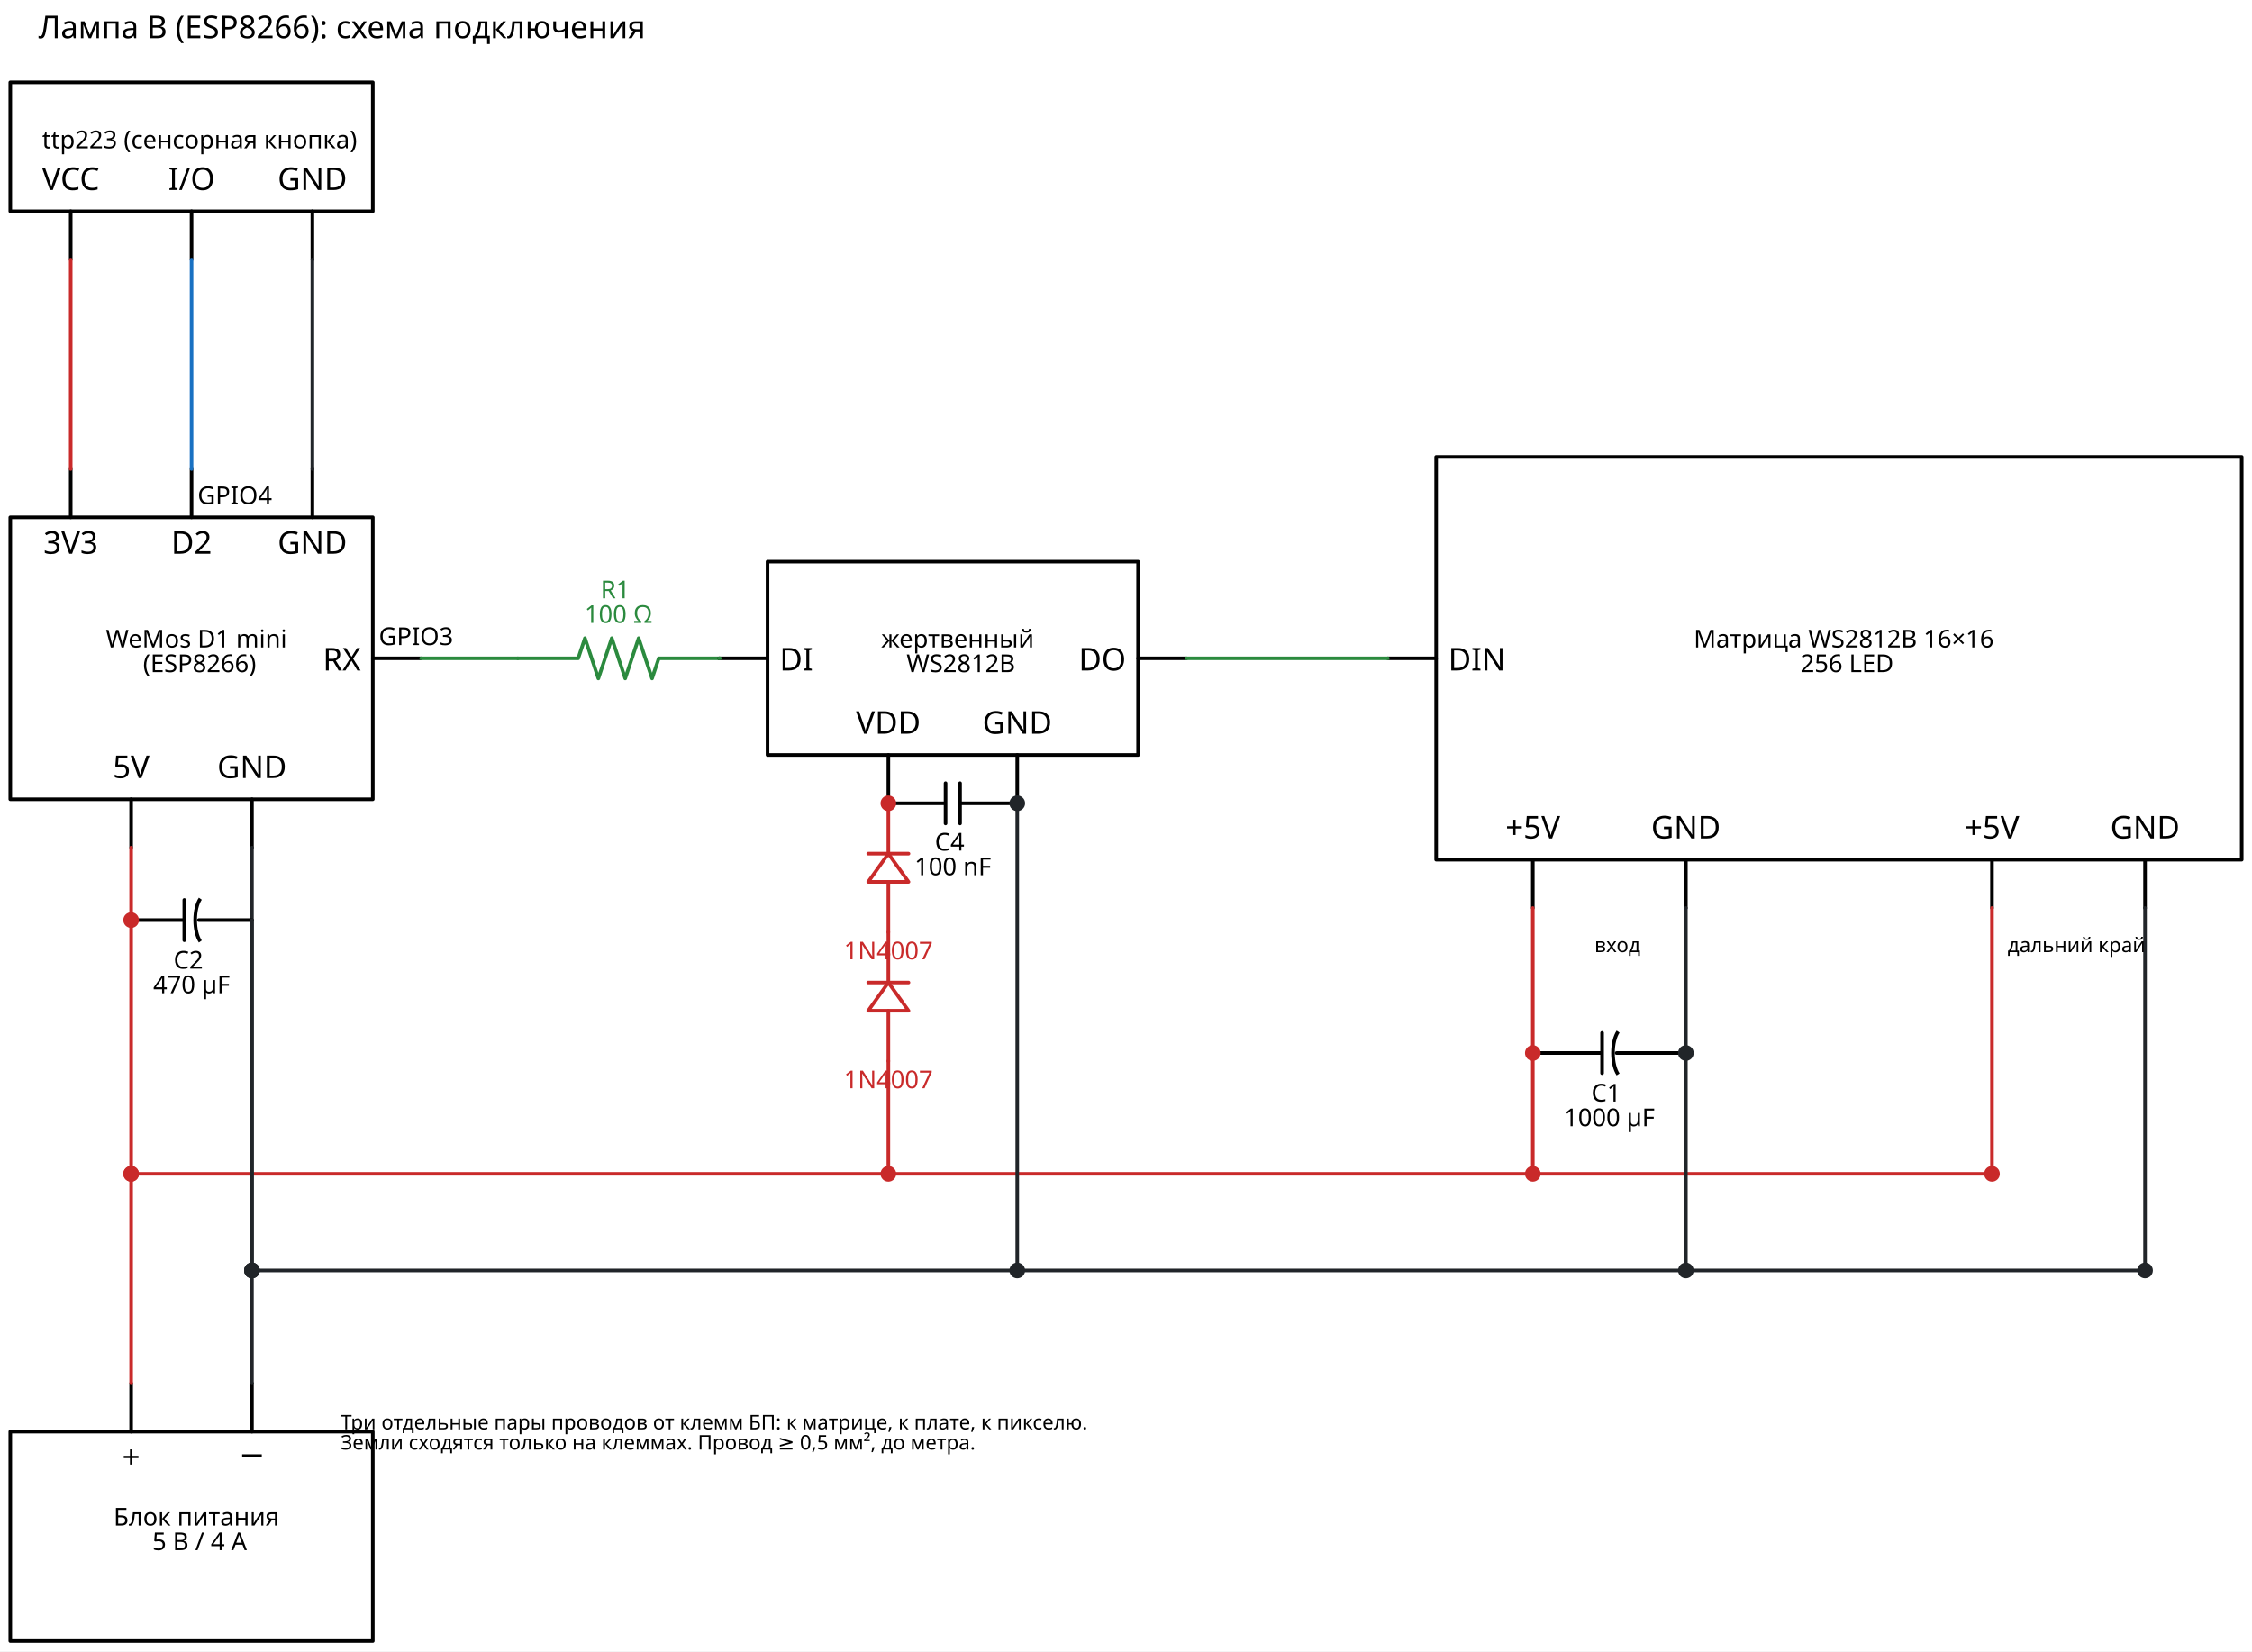
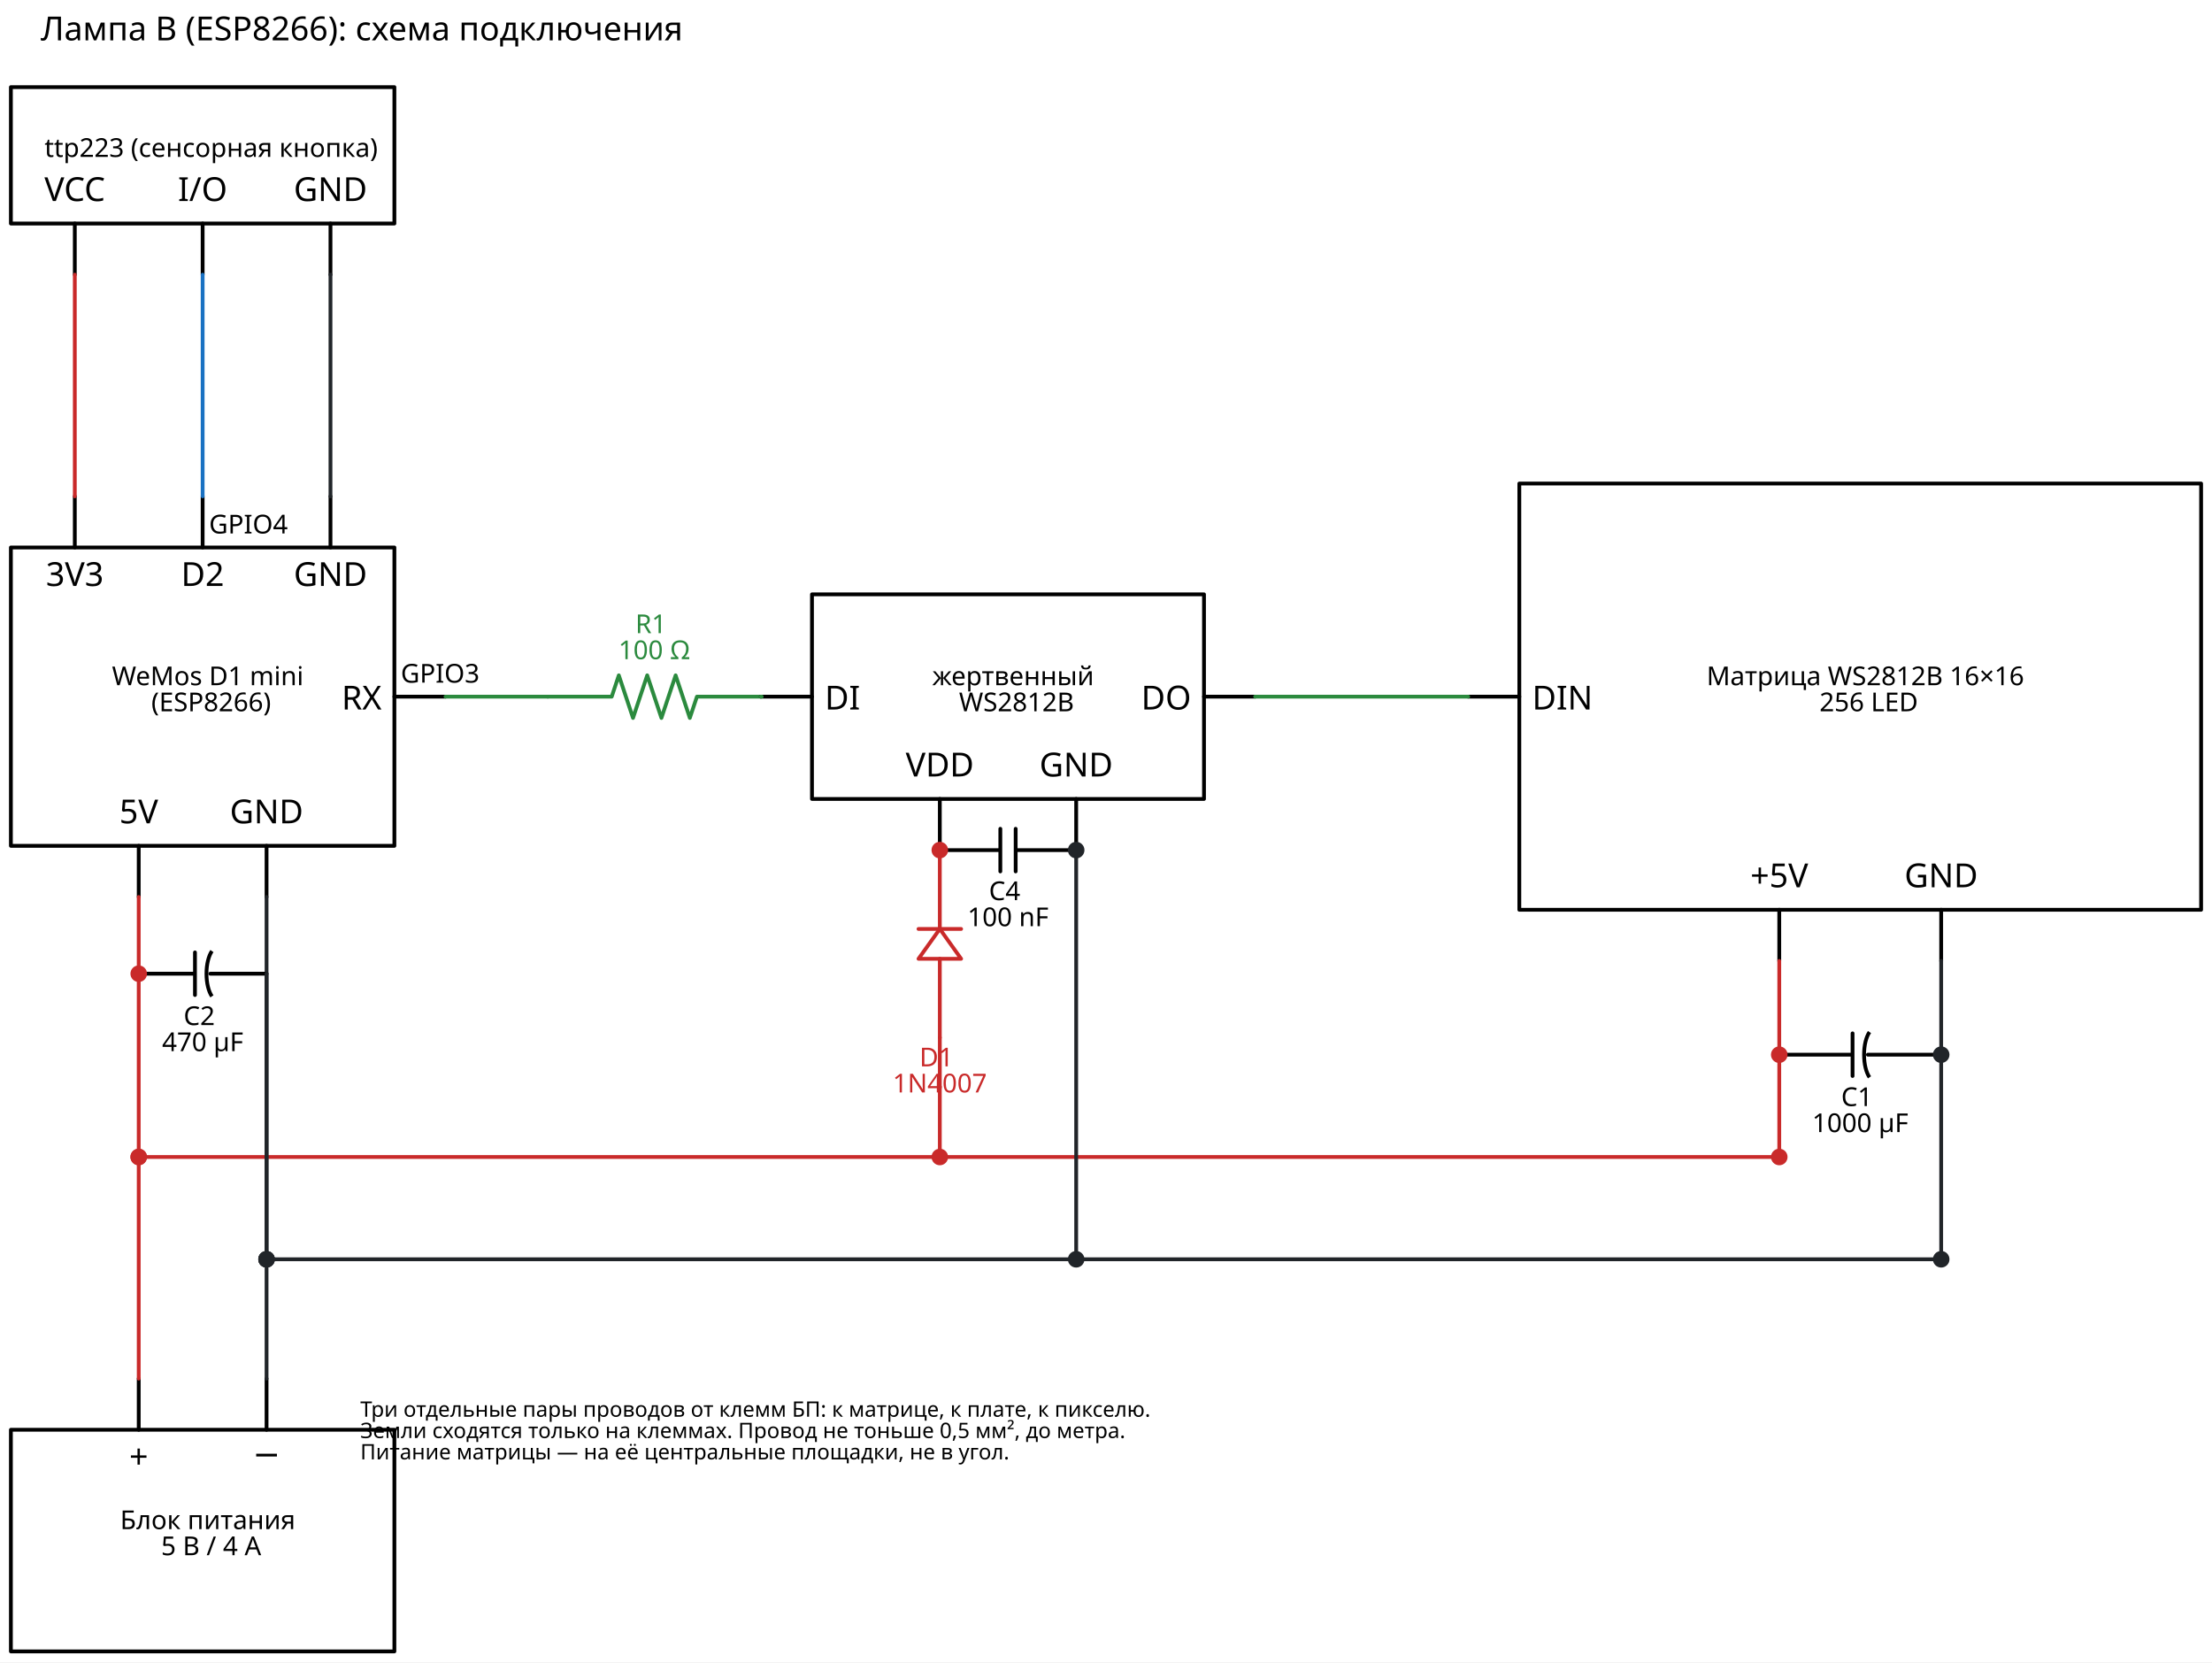
- <svg xmlns="http://www.w3.org/2000/svg" xml:lang="en" height="738.0pt" width="1006.4pt" viewBox="-4.6 -357.2 1006.4 738.0" style="background-color:white;">
-   <rect x="-4.6" y="-357.2" width="1006.4" height="738.0" fill="white" />
-   <polygon points="383.4,36.9 392.4,24.3 401.4,36.9 " style="stroke:#c92a2a;fill:none;stroke-width:1.6;stroke-dasharray:-;stroke-linecap:round;stroke-linejoin:round;" />
-   <polygon points="383.4,94.5 392.4,81.9 401.4,94.5 " style="stroke:#c92a2a;fill:none;stroke-width:1.6;stroke-dasharray:-;stroke-linecap:round;stroke-linejoin:round;" />
-   <path d="M 718.52 122.96 a 4.86 11.25 0 0 1 0 -19.12" style="stroke:black;fill:none;stroke-width:1.6;stroke-dasharray:-;" />
+ <svg xmlns="http://www.w3.org/2000/svg" xml:lang="en" height="702.0pt" width="934.4pt" viewBox="-4.6 -357.2 934.4 702.0" style="background-color:white;">
+   <rect x="-4.6" y="-357.2" width="934.4" height="702.0" fill="white" />
+   <polygon points="383.4,47.7 392.4,35.1 401.4,47.7 " style="stroke:#c92a2a;fill:none;stroke-width:1.6;stroke-dasharray:-;stroke-linecap:round;stroke-linejoin:round;" />
+   <path d="M 785.12 97.76 a 4.86 11.25 0 0 1 0 -19.12" style="stroke:black;fill:none;stroke-width:1.6;stroke-dasharray:-;" />
  <path d="M 84.92 63.56 a 4.86 11.25 0 0 1 0 -19.12" style="stroke:black;fill:none;stroke-width:1.6;stroke-dasharray:-;" />
  <path d="M 0.0,-0.0 L 162,-0 L 162,-126 L 0,-126 L 0,-0" style="stroke:black;fill:none;stroke-width:1.6;stroke-dasharray:-;stroke-linecap:round;stroke-linejoin:round;" />
  <path d="M 162.0,-63.0 L 183.6,-63" style="stroke:black;fill:none;stroke-width:1.6;stroke-dasharray:-;stroke-linecap:round;stroke-linejoin:round;" />
  <path d="M 27.0,-126.0 L 27,-147.6" style="stroke:black;fill:none;stroke-width:1.6;stroke-dasharray:-;stroke-linecap:round;stroke-linejoin:round;" />
  <path d="M 81.0,-126.0 L 81,-147.6" style="stroke:black;fill:none;stroke-width:1.6;stroke-dasharray:-;stroke-linecap:round;stroke-linejoin:round;" />
  <path d="M 135.0,-126.0 L 135,-147.6" style="stroke:black;fill:none;stroke-width:1.6;stroke-dasharray:-;stroke-linecap:round;stroke-linejoin:round;" />
  <path d="M 54.0,-0.0 L 54,21.6" style="stroke:black;fill:none;stroke-width:1.6;stroke-dasharray:-;stroke-linecap:round;stroke-linejoin:round;" />
  <path d="M 108.0,-0.0 L 108,21.6" style="stroke:black;fill:none;stroke-width:1.6;stroke-dasharray:-;stroke-linecap:round;stroke-linejoin:round;" />
  <path d="M 0.0,-262.8 L 162,-262.8 L 162,-320.4 L 0,-320.4 L 0,-262.8" style="stroke:black;fill:none;stroke-width:1.6;stroke-dasharray:-;stroke-linecap:round;stroke-linejoin:round;" />
  <path d="M 27.0,-262.8 L 27,-241.2" style="stroke:black;fill:none;stroke-width:1.6;stroke-dasharray:-;stroke-linecap:round;stroke-linejoin:round;" />
  <path d="M 81.0,-262.8 L 81,-241.2" style="stroke:black;fill:none;stroke-width:1.6;stroke-dasharray:-;stroke-linecap:round;stroke-linejoin:round;" />
  <path d="M 135.0,-262.8 L 135,-241.2" style="stroke:black;fill:none;stroke-width:1.6;stroke-dasharray:-;stroke-linecap:round;stroke-linejoin:round;" />
  <path d="M 27.0,-241.2 L 27,-194.4 L 27,-147.6" style="stroke:#c92a2a;fill:none;stroke-width:1.6;stroke-dasharray:-;stroke-linecap:round;stroke-linejoin:round;" />
  <path d="M 81.0,-241.2 L 81,-194.4 L 81,-147.6" style="stroke:#1971c2;fill:none;stroke-width:1.6;stroke-dasharray:-;stroke-linecap:round;stroke-linejoin:round;" />
  <path d="M 135.0,-241.2 L 135,-194.4 L 135,-147.6" style="stroke:#212529;fill:none;stroke-width:1.6;stroke-dasharray:-;stroke-linecap:round;stroke-linejoin:round;" />
  <path d="M 183.6,-63.0 L 205.2,-63 L 226.8,-63" style="stroke:#2b8a3e;fill:none;stroke-width:1.6;stroke-dasharray:-;stroke-linecap:round;stroke-linejoin:round;" />
  <path d="M 226.8,-63.0 L 253.8,-63 L 256.8,-72 L 262.8,-54 L 268.8,-72 L 274.8,-54 L 280.8,-72 L 286.8,-54 L 289.8,-63 L 316.8,-63" style="stroke:#2b8a3e;fill:none;stroke-width:1.6;stroke-dasharray:-;stroke-linecap:round;stroke-linejoin:round;" />
  <path d="M 338.4,-19.8 L 504,-19.8 L 504,-106.2 L 338.4,-106.2 L 338.4,-19.8" style="stroke:black;fill:none;stroke-width:1.6;stroke-dasharray:-;stroke-linecap:round;stroke-linejoin:round;" />
  <path d="M 338.4,-63.0 L 316.8,-63" style="stroke:black;fill:none;stroke-width:1.6;stroke-dasharray:-;stroke-linecap:round;stroke-linejoin:round;" />
  <path d="M 504.0,-63.0 L 525.6,-63" style="stroke:black;fill:none;stroke-width:1.6;stroke-dasharray:-;stroke-linecap:round;stroke-linejoin:round;" />
  <path d="M 392.4,-19.8 L 392.4,1.8" style="stroke:black;fill:none;stroke-width:1.6;stroke-dasharray:-;stroke-linecap:round;stroke-linejoin:round;" />
  <path d="M 450.0,-19.8 L 450,1.8" style="stroke:black;fill:none;stroke-width:1.6;stroke-dasharray:-;stroke-linecap:round;stroke-linejoin:round;" />
  <path d="M 316.8,-63.0 L 316.98,-63 L 317.16,-63" style="stroke:#2b8a3e;fill:none;stroke-width:1.6;stroke-dasharray:-;stroke-linecap:round;stroke-linejoin:round;" />
-   <path d="M 392.4,1.8 L 392.4,24.3 M 383.4,24.3 L 401.4,24.3 M 392.4,36.9 L 392.4,59.4" style="stroke:#c92a2a;fill:none;stroke-width:1.6;stroke-dasharray:-;stroke-linecap:round;stroke-linejoin:round;" />
-   <path d="M 392.4,59.4 L 392.4,81.9 M 383.4,81.9 L 401.4,81.9 M 392.4,94.5 L 392.4,117" style="stroke:#c92a2a;fill:none;stroke-width:1.6;stroke-dasharray:-;stroke-linecap:round;stroke-linejoin:round;" />
+   <path d="M 392.4,1.8 L 392.4,35.1 M 383.4,35.1 L 401.4,35.1 M 392.4,47.7 L 392.4,81" style="stroke:#c92a2a;fill:none;stroke-width:1.6;stroke-dasharray:-;stroke-linecap:round;stroke-linejoin:round;" />
  <path d="M 392.4,1.8 L 417.96,1.8 M 417.96,-7.2 L 417.96,10.8 M 424.44,-7.2 L 424.44,10.8 M 424.44,1.8 L 450,1.8" style="stroke:black;fill:none;stroke-width:1.6;stroke-dasharray:-;stroke-linecap:round;stroke-linejoin:round;" />
-   <path d="M 637.2,27.0 L 997.2,27 L 997.2,-153 L 637.2,-153 L 637.2,27" style="stroke:black;fill:none;stroke-width:1.6;stroke-dasharray:-;stroke-linecap:round;stroke-linejoin:round;" />
+   <path d="M 637.2,27.0 L 925.2,27 L 925.2,-153 L 637.2,-153 L 637.2,27" style="stroke:black;fill:none;stroke-width:1.6;stroke-dasharray:-;stroke-linecap:round;stroke-linejoin:round;" />
  <path d="M 637.2,-63.0 L 615.6,-63" style="stroke:black;fill:none;stroke-width:1.6;stroke-dasharray:-;stroke-linecap:round;stroke-linejoin:round;" />
-   <path d="M 680.4,27.0 L 680.4,48.6" style="stroke:black;fill:none;stroke-width:1.6;stroke-dasharray:-;stroke-linecap:round;stroke-linejoin:round;" />
-   <path d="M 748.8,27.0 L 748.8,48.6" style="stroke:black;fill:none;stroke-width:1.6;stroke-dasharray:-;stroke-linecap:round;stroke-linejoin:round;" />
-   <path d="M 885.6,27.0 L 885.6,48.6" style="stroke:black;fill:none;stroke-width:1.6;stroke-dasharray:-;stroke-linecap:round;stroke-linejoin:round;" />
-   <path d="M 954.0,27.0 L 954,48.6" style="stroke:black;fill:none;stroke-width:1.6;stroke-dasharray:-;stroke-linecap:round;stroke-linejoin:round;" />
+   <path d="M 747.0,27.0 L 747,48.6" style="stroke:black;fill:none;stroke-width:1.6;stroke-dasharray:-;stroke-linecap:round;stroke-linejoin:round;" />
+   <path d="M 815.4,27.0 L 815.4,48.6" style="stroke:black;fill:none;stroke-width:1.6;stroke-dasharray:-;stroke-linecap:round;stroke-linejoin:round;" />
  <path d="M 525.6,-63.0 L 570.6,-63 L 615.6,-63" style="stroke:#2b8a3e;fill:none;stroke-width:1.6;stroke-dasharray:-;stroke-linecap:round;stroke-linejoin:round;" />
-   <path d="M 680.4,113.4 L 711.36,113.4 M 711.36,104.4 L 711.36,122.4 M 717.84,113.4 L 748.8,113.4" style="stroke:black;fill:none;stroke-width:1.6;stroke-dasharray:-;stroke-linecap:round;stroke-linejoin:round;" />
-   <path d="M 0.0,376.2 L 162,376.2 L 162,282.6 L 0,282.6 L 0,376.2" style="stroke:black;fill:none;stroke-width:1.6;stroke-dasharray:-;stroke-linecap:round;stroke-linejoin:round;" />
-   <path d="M 54.0,282.6 L 54,261" style="stroke:black;fill:none;stroke-width:1.6;stroke-dasharray:-;stroke-linecap:round;stroke-linejoin:round;" />
-   <path d="M 108.0,282.6 L 108,261" style="stroke:black;fill:none;stroke-width:1.6;stroke-dasharray:-;stroke-linecap:round;stroke-linejoin:round;" />
-   <path d="M 54.0,261.0 L 54,214.2 L 54,167.4" style="stroke:#c92a2a;fill:none;stroke-width:1.6;stroke-dasharray:-;stroke-linecap:round;stroke-linejoin:round;" />
-   <path d="M 54.0,167.4 L 469.8,167.4 L 885.6,167.4" style="stroke:#c92a2a;fill:none;stroke-width:1.6;stroke-dasharray:-;stroke-linecap:round;stroke-linejoin:round;" />
-   <path d="M 54.0,21.6 L 54,94.5 L 54,167.4" style="stroke:#c92a2a;fill:none;stroke-width:1.6;stroke-dasharray:-;stroke-linecap:round;stroke-linejoin:round;" />
-   <path d="M 392.4,117.0 L 392.4,142.2 L 392.4,167.4" style="stroke:#c92a2a;fill:none;stroke-width:1.6;stroke-dasharray:-;stroke-linecap:round;stroke-linejoin:round;" />
-   <path d="M 680.4,48.6 L 680.4,108 L 680.4,167.4" style="stroke:#c92a2a;fill:none;stroke-width:1.6;stroke-dasharray:-;stroke-linecap:round;stroke-linejoin:round;" />
-   <path d="M 885.6,48.6 L 885.6,108 L 885.6,167.4" style="stroke:#c92a2a;fill:none;stroke-width:1.6;stroke-dasharray:-;stroke-linecap:round;stroke-linejoin:round;" />
-   <path d="M 108.0,261.0 L 108,235.8 L 108,210.6" style="stroke:#212529;fill:none;stroke-width:1.6;stroke-dasharray:-;stroke-linecap:round;stroke-linejoin:round;" />
-   <path d="M 108.0,210.6 L 531,210.6 L 954,210.6" style="stroke:#212529;fill:none;stroke-width:1.6;stroke-dasharray:-;stroke-linecap:round;stroke-linejoin:round;" />
-   <path d="M 108.0,21.6 L 108,116.1 L 108,210.6" style="stroke:#212529;fill:none;stroke-width:1.6;stroke-dasharray:-;stroke-linecap:round;stroke-linejoin:round;" />
-   <path d="M 450.0,1.8 L 450,106.2 L 450,210.6" style="stroke:#212529;fill:none;stroke-width:1.6;stroke-dasharray:-;stroke-linecap:round;stroke-linejoin:round;" />
-   <path d="M 748.8,48.6 L 748.8,129.6 L 748.8,210.6" style="stroke:#212529;fill:none;stroke-width:1.6;stroke-dasharray:-;stroke-linecap:round;stroke-linejoin:round;" />
-   <path d="M 954.0,48.6 L 954,129.6 L 954,210.6" style="stroke:#212529;fill:none;stroke-width:1.6;stroke-dasharray:-;stroke-linecap:round;stroke-linejoin:round;" />
+   <path d="M 747.0,88.2 L 777.96,88.2 M 777.96,79.2 L 777.96,97.2 M 784.44,88.2 L 815.4,88.2" style="stroke:black;fill:none;stroke-width:1.6;stroke-dasharray:-;stroke-linecap:round;stroke-linejoin:round;" />
+   <path d="M 0.0,340.2 L 162,340.2 L 162,246.6 L 0,246.6 L 0,340.2" style="stroke:black;fill:none;stroke-width:1.6;stroke-dasharray:-;stroke-linecap:round;stroke-linejoin:round;" />
+   <path d="M 54.0,246.6 L 54,225" style="stroke:black;fill:none;stroke-width:1.6;stroke-dasharray:-;stroke-linecap:round;stroke-linejoin:round;" />
+   <path d="M 108.0,246.6 L 108,225" style="stroke:black;fill:none;stroke-width:1.6;stroke-dasharray:-;stroke-linecap:round;stroke-linejoin:round;" />
+   <path d="M 54.0,225.0 L 54,178.2 L 54,131.4" style="stroke:#c92a2a;fill:none;stroke-width:1.6;stroke-dasharray:-;stroke-linecap:round;stroke-linejoin:round;" />
+   <path d="M 54.0,131.4 L 400.5,131.4 L 747,131.4" style="stroke:#c92a2a;fill:none;stroke-width:1.6;stroke-dasharray:-;stroke-linecap:round;stroke-linejoin:round;" />
+   <path d="M 54.0,21.6 L 54,76.5 L 54,131.4" style="stroke:#c92a2a;fill:none;stroke-width:1.6;stroke-dasharray:-;stroke-linecap:round;stroke-linejoin:round;" />
+   <path d="M 392.4,81.0 L 392.4,106.2 L 392.4,131.4" style="stroke:#c92a2a;fill:none;stroke-width:1.6;stroke-dasharray:-;stroke-linecap:round;stroke-linejoin:round;" />
+   <path d="M 747.0,48.6 L 747,90 L 747,131.4" style="stroke:#c92a2a;fill:none;stroke-width:1.6;stroke-dasharray:-;stroke-linecap:round;stroke-linejoin:round;" />
+   <path d="M 108.0,225.0 L 108,199.8 L 108,174.6" style="stroke:#212529;fill:none;stroke-width:1.6;stroke-dasharray:-;stroke-linecap:round;stroke-linejoin:round;" />
+   <path d="M 108.0,174.6 L 461.7,174.6 L 815.4,174.6" style="stroke:#212529;fill:none;stroke-width:1.6;stroke-dasharray:-;stroke-linecap:round;stroke-linejoin:round;" />
+   <path d="M 108.0,21.6 L 108,98.1 L 108,174.6" style="stroke:#212529;fill:none;stroke-width:1.6;stroke-dasharray:-;stroke-linecap:round;stroke-linejoin:round;" />
+   <path d="M 450.0,1.8 L 450,88.2 L 450,174.6" style="stroke:#212529;fill:none;stroke-width:1.6;stroke-dasharray:-;stroke-linecap:round;stroke-linejoin:round;" />
+   <path d="M 815.4,48.6 L 815.4,111.6 L 815.4,174.6" style="stroke:#212529;fill:none;stroke-width:1.6;stroke-dasharray:-;stroke-linecap:round;stroke-linejoin:round;" />
  <path d="M 54.0,54.0 L 77.76,54 M 77.76,45 L 77.76,63 M 84.24,54 L 108,54" style="stroke:black;fill:none;stroke-width:1.6;stroke-dasharray:-;stroke-linecap:round;stroke-linejoin:round;" />
-   <path d="M 108.0,54.0 L 108,132.3 L 108,210.6" style="stroke:#212529;fill:none;stroke-width:1.6;stroke-dasharray:-;stroke-linecap:round;stroke-linejoin:round;" />
+   <path d="M 108.0,54.0 L 108,114.3 L 108,174.6" style="stroke:#212529;fill:none;stroke-width:1.6;stroke-dasharray:-;stroke-linecap:round;stroke-linejoin:round;" />
  <text x="164.7" y="-76.7" dominant-baseline="ideographic" fill="black" font-size="11" font-family="sans" text-anchor="start">
    <tspan x="164.7" dy="11">GPIO3</tspan>
  </text>
  <text x="156.6" y="-77.0" dominant-baseline="central" fill="black" font-size="14" font-family="sans" text-anchor="end">
    <tspan x="156.6" dy="14">RX</tspan>
  </text>
  <text x="27.0" y="-134.6" dominant-baseline="hanging" fill="black" font-size="14" font-family="sans" text-anchor="middle">
    <tspan x="27.0" dy="14">3V3</tspan>
  </text>
  <text x="83.7" y="-139.7" dominant-baseline="ideographic" fill="black" font-size="11" font-family="sans" text-anchor="start">
    <tspan x="83.7" dy="11">GPIO4</tspan>
  </text>
  <text x="81.0" y="-134.6" dominant-baseline="hanging" fill="black" font-size="14" font-family="sans" text-anchor="middle">
    <tspan x="81.0" dy="14">D2</tspan>
  </text>
  <text x="135.0" y="-134.6" dominant-baseline="hanging" fill="black" font-size="14" font-family="sans" text-anchor="middle">
    <tspan x="135.0" dy="14">GND</tspan>
  </text>
  <text x="54.0" y="-19.4" dominant-baseline="ideographic" fill="black" font-size="14" font-family="sans" text-anchor="middle">
    <tspan x="54.0" dy="14">5V</tspan>
  </text>
  <text x="108.0" y="-19.4" dominant-baseline="ideographic" fill="black" font-size="14" font-family="sans" text-anchor="middle">
    <tspan x="108.0" dy="14">GND</tspan>
  </text>
  <text x="84.6" y="-83.1" dominant-baseline="central" fill="black" font-size="11" font-family="sans" text-anchor="middle">
    <tspan x="84.6" dy="11">WeMos D1 mini</tspan>
    <tspan x="84.6" dy="11">(ESP8266)</tspan>
  </text>
  <text x="27.0" y="-282.2" dominant-baseline="ideographic" fill="black" font-size="14" font-family="sans" text-anchor="middle">
    <tspan x="27.0" dy="14">VCC</tspan>
  </text>
  <text x="81.0" y="-282.2" dominant-baseline="ideographic" fill="black" font-size="14" font-family="sans" text-anchor="middle">
    <tspan x="81.0" dy="14">I/O</tspan>
  </text>
  <text x="135.0" y="-282.2" dominant-baseline="ideographic" fill="black" font-size="14" font-family="sans" text-anchor="middle">
    <tspan x="135.0" dy="14">GND</tspan>
  </text>
  <text x="84.6" y="-306.2" dominant-baseline="central" fill="black" font-size="11" font-family="sans" text-anchor="middle">
    <tspan x="84.6" dy="11">ttp223 (сенсорная кнопка)</tspan>
  </text>
  <text x="271.8" y="-97.6" dominant-baseline="ideographic" fill="#2b8a3e" font-size="11" font-family="sans" text-anchor="middle">
    <tspan x="271.8" dy="11">R1</tspan>
    <tspan x="271.8" dy="11">100 Ω</tspan>
  </text>
  <text x="343.8" y="-77.0" dominant-baseline="central" fill="black" font-size="14" font-family="sans" text-anchor="start">
    <tspan x="343.8" dy="14">DI</tspan>
  </text>
  <text x="498.6" y="-77.0" dominant-baseline="central" fill="black" font-size="14" font-family="sans" text-anchor="end">
    <tspan x="498.6" dy="14">DO</tspan>
  </text>
  <text x="392.4" y="-39.2" dominant-baseline="ideographic" fill="black" font-size="14" font-family="sans" text-anchor="middle">
    <tspan x="392.4" dy="14">VDD</tspan>
  </text>
  <text x="450.0" y="-39.2" dominant-baseline="ideographic" fill="black" font-size="14" font-family="sans" text-anchor="middle">
    <tspan x="450.0" dy="14">GND</tspan>
  </text>
  <text x="424.8" y="-83.1" dominant-baseline="central" fill="black" font-size="11" font-family="sans" text-anchor="middle">
    <tspan x="424.8" dy="11">жертвенный</tspan>
    <tspan x="424.8" dy="11">WS2812B</tspan>
  </text>
-   <text x="392.4" y="52" dominant-baseline="hanging" fill="#c92a2a" font-size="11" font-family="sans" text-anchor="middle">
-     <tspan x="392.4" dy="11">1N4007</tspan>
-   </text>
-   <text x="392.4" y="109.6" dominant-baseline="hanging" fill="#c92a2a" font-size="11" font-family="sans" text-anchor="middle">
+   <text x="392.4" y="73.6" dominant-baseline="hanging" fill="#c92a2a" font-size="11" font-family="sans" text-anchor="middle">
+     <tspan x="392.4" dy="11">D1</tspan>
    <tspan x="392.4" dy="11">1N4007</tspan>
  </text>
  <text x="421.2" y="3.4" dominant-baseline="hanging" fill="black" font-size="11" font-family="sans" text-anchor="middle">
    <tspan x="421.2" dy="11">C4</tspan>
    <tspan x="421.2" dy="11">100 nF</tspan>
  </text>
  <text x="642.6" y="-77.0" dominant-baseline="central" fill="black" font-size="14" font-family="sans" text-anchor="start">
    <tspan x="642.6" dy="14">DIN</tspan>
  </text>
-   <text x="680.4" y="7.6" dominant-baseline="ideographic" fill="black" font-size="14" font-family="sans" text-anchor="middle">
-     <tspan x="680.4" dy="14">+5V</tspan>
+   <text x="747.0" y="7.6" dominant-baseline="ideographic" fill="black" font-size="14" font-family="sans" text-anchor="middle">
+     <tspan x="747.0" dy="14">+5V</tspan>
  </text>
-   <text x="748.8" y="7.6" dominant-baseline="ideographic" fill="black" font-size="14" font-family="sans" text-anchor="middle">
-     <tspan x="748.8" dy="14">GND</tspan>
+   <text x="815.4" y="7.6" dominant-baseline="ideographic" fill="black" font-size="14" font-family="sans" text-anchor="middle">
+     <tspan x="815.4" dy="14">GND</tspan>
  </text>
-   <text x="885.6" y="7.6" dominant-baseline="ideographic" fill="black" font-size="14" font-family="sans" text-anchor="middle">
-     <tspan x="885.6" dy="14">+5V</tspan>
+   <text x="784.8" y="-83.1" dominant-baseline="central" fill="black" font-size="11" font-family="sans" text-anchor="middle">
+     <tspan x="784.8" dy="11">Матрица WS2812B 16×16</tspan>
+     <tspan x="784.8" dy="11">256 LED</tspan>
  </text>
-   <text x="954.0" y="7.6" dominant-baseline="ideographic" fill="black" font-size="14" font-family="sans" text-anchor="middle">
-     <tspan x="954.0" dy="14">GND</tspan>
+   <text x="781.2" y="90.36" dominant-baseline="hanging" fill="black" font-size="11" font-family="sans" text-anchor="middle">
+     <tspan x="781.2" dy="11">C1</tspan>
+     <tspan x="781.2" dy="11">1000 µF</tspan>
  </text>
-   <text x="820.8" y="-83.1" dominant-baseline="central" fill="black" font-size="11" font-family="sans" text-anchor="middle">
-     <tspan x="820.8" dy="11">Матрица WS2812B 16×16</tspan>
-     <tspan x="820.8" dy="11">256 LED</tspan>
-   </text>
-   <text x="718.2" y="55.8" dominant-baseline="central" fill="black" font-size="9" font-family="sans" text-anchor="middle">
-     <tspan x="718.2" dy="9">вход</tspan>
-   </text>
-   <text x="923.4" y="55.8" dominant-baseline="central" fill="black" font-size="9" font-family="sans" text-anchor="middle">
-     <tspan x="923.4" dy="9">дальний край</tspan>
-   </text>
-   <text x="714.6" y="115.56" dominant-baseline="hanging" fill="black" font-size="11" font-family="sans" text-anchor="middle">
-     <tspan x="714.6" dy="11">C1</tspan>
-     <tspan x="714.6" dy="11">1000 µF</tspan>
-   </text>
-   <text x="54.0" y="274.0" dominant-baseline="hanging" fill="black" font-size="14" font-family="sans" text-anchor="middle">
+   <text x="54.0" y="238.0" dominant-baseline="hanging" fill="black" font-size="14" font-family="sans" text-anchor="middle">
    <tspan x="54.0" dy="14">+</tspan>
  </text>
-   <text x="108.0" y="274.0" dominant-baseline="hanging" fill="black" font-size="14" font-family="sans" text-anchor="middle">
+   <text x="108.0" y="238.0" dominant-baseline="hanging" fill="black" font-size="14" font-family="sans" text-anchor="middle">
    <tspan x="108.0" dy="14">−</tspan>
  </text>
-   <text x="84.6" y="309.3" dominant-baseline="central" fill="black" font-size="11" font-family="sans" text-anchor="middle">
+   <text x="84.6" y="273.3" dominant-baseline="central" fill="black" font-size="11" font-family="sans" text-anchor="middle">
    <tspan x="84.6" dy="11">Блок питания</tspan>
    <tspan x="84.6" dy="11">5 В / 4 А</tspan>
  </text>
  <text x="81.0" y="56.16" dominant-baseline="hanging" fill="black" font-size="11" font-family="sans" text-anchor="middle">
    <tspan x="81.0" dy="11">C2</tspan>
    <tspan x="81.0" dy="11">470 µF</tspan>
  </text>
-   <text x="147.6" y="269.1" dominant-baseline="central" fill="black" font-size="9" font-family="sans" text-anchor="start">
+   <text x="147.6" y="228.6" dominant-baseline="central" fill="black" font-size="9" font-family="sans" text-anchor="start">
    <tspan x="147.6" dy="9">Три отдельные пары проводов от клемм БП: к матрице, к плате, к пикселю.</tspan>
-     <tspan x="147.6" dy="9">Земли сходятся только на клеммах. Провод ≥ 0,5 мм², до метра.</tspan>
+     <tspan x="147.6" dy="9">Земли сходятся только на клеммах. Провод не тоньше 0,5 мм², до метра.</tspan>
+     <tspan x="147.6" dy="9">Питание матрицы — на её центральные площадки, не в угол.</tspan>
  </text>
  <text x="12.6" y="-359.6" dominant-baseline="central" fill="black" font-size="14" font-family="sans" text-anchor="start">
    <tspan x="12.6" dy="14">Лампа B (ESP8266): схема подключения</tspan>
  </text>
  <circle cx="392.4" cy="1.8" r="2.7" style="stroke:#c92a2a;fill:#c92a2a;stroke-width:1.6;stroke-dasharray:-;" />
  <circle cx="450" cy="1.8" r="2.7" style="stroke:#212529;fill:#212529;stroke-width:1.6;stroke-dasharray:-;" />
-   <circle cx="680.4" cy="113.4" r="2.7" style="stroke:#c92a2a;fill:#c92a2a;stroke-width:1.6;stroke-dasharray:-;" />
-   <circle cx="748.8" cy="113.4" r="2.7" style="stroke:#212529;fill:#212529;stroke-width:1.6;stroke-dasharray:-;" />
-   <circle cx="54" cy="167.4" r="2.7" style="stroke:#c92a2a;fill:#c92a2a;stroke-width:1.6;stroke-dasharray:-;" />
-   <circle cx="54" cy="167.4" r="2.7" style="stroke:#c92a2a;fill:#c92a2a;stroke-width:1.6;stroke-dasharray:-;" />
-   <circle cx="392.4" cy="167.4" r="2.7" style="stroke:#c92a2a;fill:#c92a2a;stroke-width:1.6;stroke-dasharray:-;" />
-   <circle cx="680.4" cy="167.4" r="2.7" style="stroke:#c92a2a;fill:#c92a2a;stroke-width:1.6;stroke-dasharray:-;" />
-   <circle cx="885.6" cy="167.4" r="2.7" style="stroke:#c92a2a;fill:#c92a2a;stroke-width:1.6;stroke-dasharray:-;" />
-   <circle cx="108" cy="210.6" r="2.7" style="stroke:#212529;fill:#212529;stroke-width:1.6;stroke-dasharray:-;" />
-   <circle cx="108" cy="210.6" r="2.7" style="stroke:#212529;fill:#212529;stroke-width:1.6;stroke-dasharray:-;" />
-   <circle cx="450" cy="210.6" r="2.7" style="stroke:#212529;fill:#212529;stroke-width:1.6;stroke-dasharray:-;" />
-   <circle cx="748.8" cy="210.6" r="2.7" style="stroke:#212529;fill:#212529;stroke-width:1.6;stroke-dasharray:-;" />
-   <circle cx="954" cy="210.6" r="2.7" style="stroke:#212529;fill:#212529;stroke-width:1.6;stroke-dasharray:-;" />
-   <circle cx="108" cy="210.6" r="2.7" style="stroke:#212529;fill:#212529;stroke-width:1.6;stroke-dasharray:-;" />
+   <circle cx="747" cy="88.2" r="2.7" style="stroke:#c92a2a;fill:#c92a2a;stroke-width:1.6;stroke-dasharray:-;" />
+   <circle cx="815.4" cy="88.2" r="2.7" style="stroke:#212529;fill:#212529;stroke-width:1.6;stroke-dasharray:-;" />
+   <circle cx="54" cy="131.4" r="2.7" style="stroke:#c92a2a;fill:#c92a2a;stroke-width:1.6;stroke-dasharray:-;" />
+   <circle cx="54" cy="131.4" r="2.7" style="stroke:#c92a2a;fill:#c92a2a;stroke-width:1.6;stroke-dasharray:-;" />
+   <circle cx="392.4" cy="131.4" r="2.7" style="stroke:#c92a2a;fill:#c92a2a;stroke-width:1.6;stroke-dasharray:-;" />
+   <circle cx="747" cy="131.4" r="2.7" style="stroke:#c92a2a;fill:#c92a2a;stroke-width:1.6;stroke-dasharray:-;" />
+   <circle cx="108" cy="174.6" r="2.7" style="stroke:#212529;fill:#212529;stroke-width:1.6;stroke-dasharray:-;" />
+   <circle cx="108" cy="174.6" r="2.7" style="stroke:#212529;fill:#212529;stroke-width:1.6;stroke-dasharray:-;" />
+   <circle cx="450" cy="174.6" r="2.7" style="stroke:#212529;fill:#212529;stroke-width:1.6;stroke-dasharray:-;" />
+   <circle cx="815.4" cy="174.6" r="2.7" style="stroke:#212529;fill:#212529;stroke-width:1.6;stroke-dasharray:-;" />
+   <circle cx="108" cy="174.6" r="2.7" style="stroke:#212529;fill:#212529;stroke-width:1.6;stroke-dasharray:-;" />
  <circle cx="54" cy="54" r="2.7" style="stroke:#c92a2a;fill:#c92a2a;stroke-width:1.6;stroke-dasharray:-;" />
</svg>
